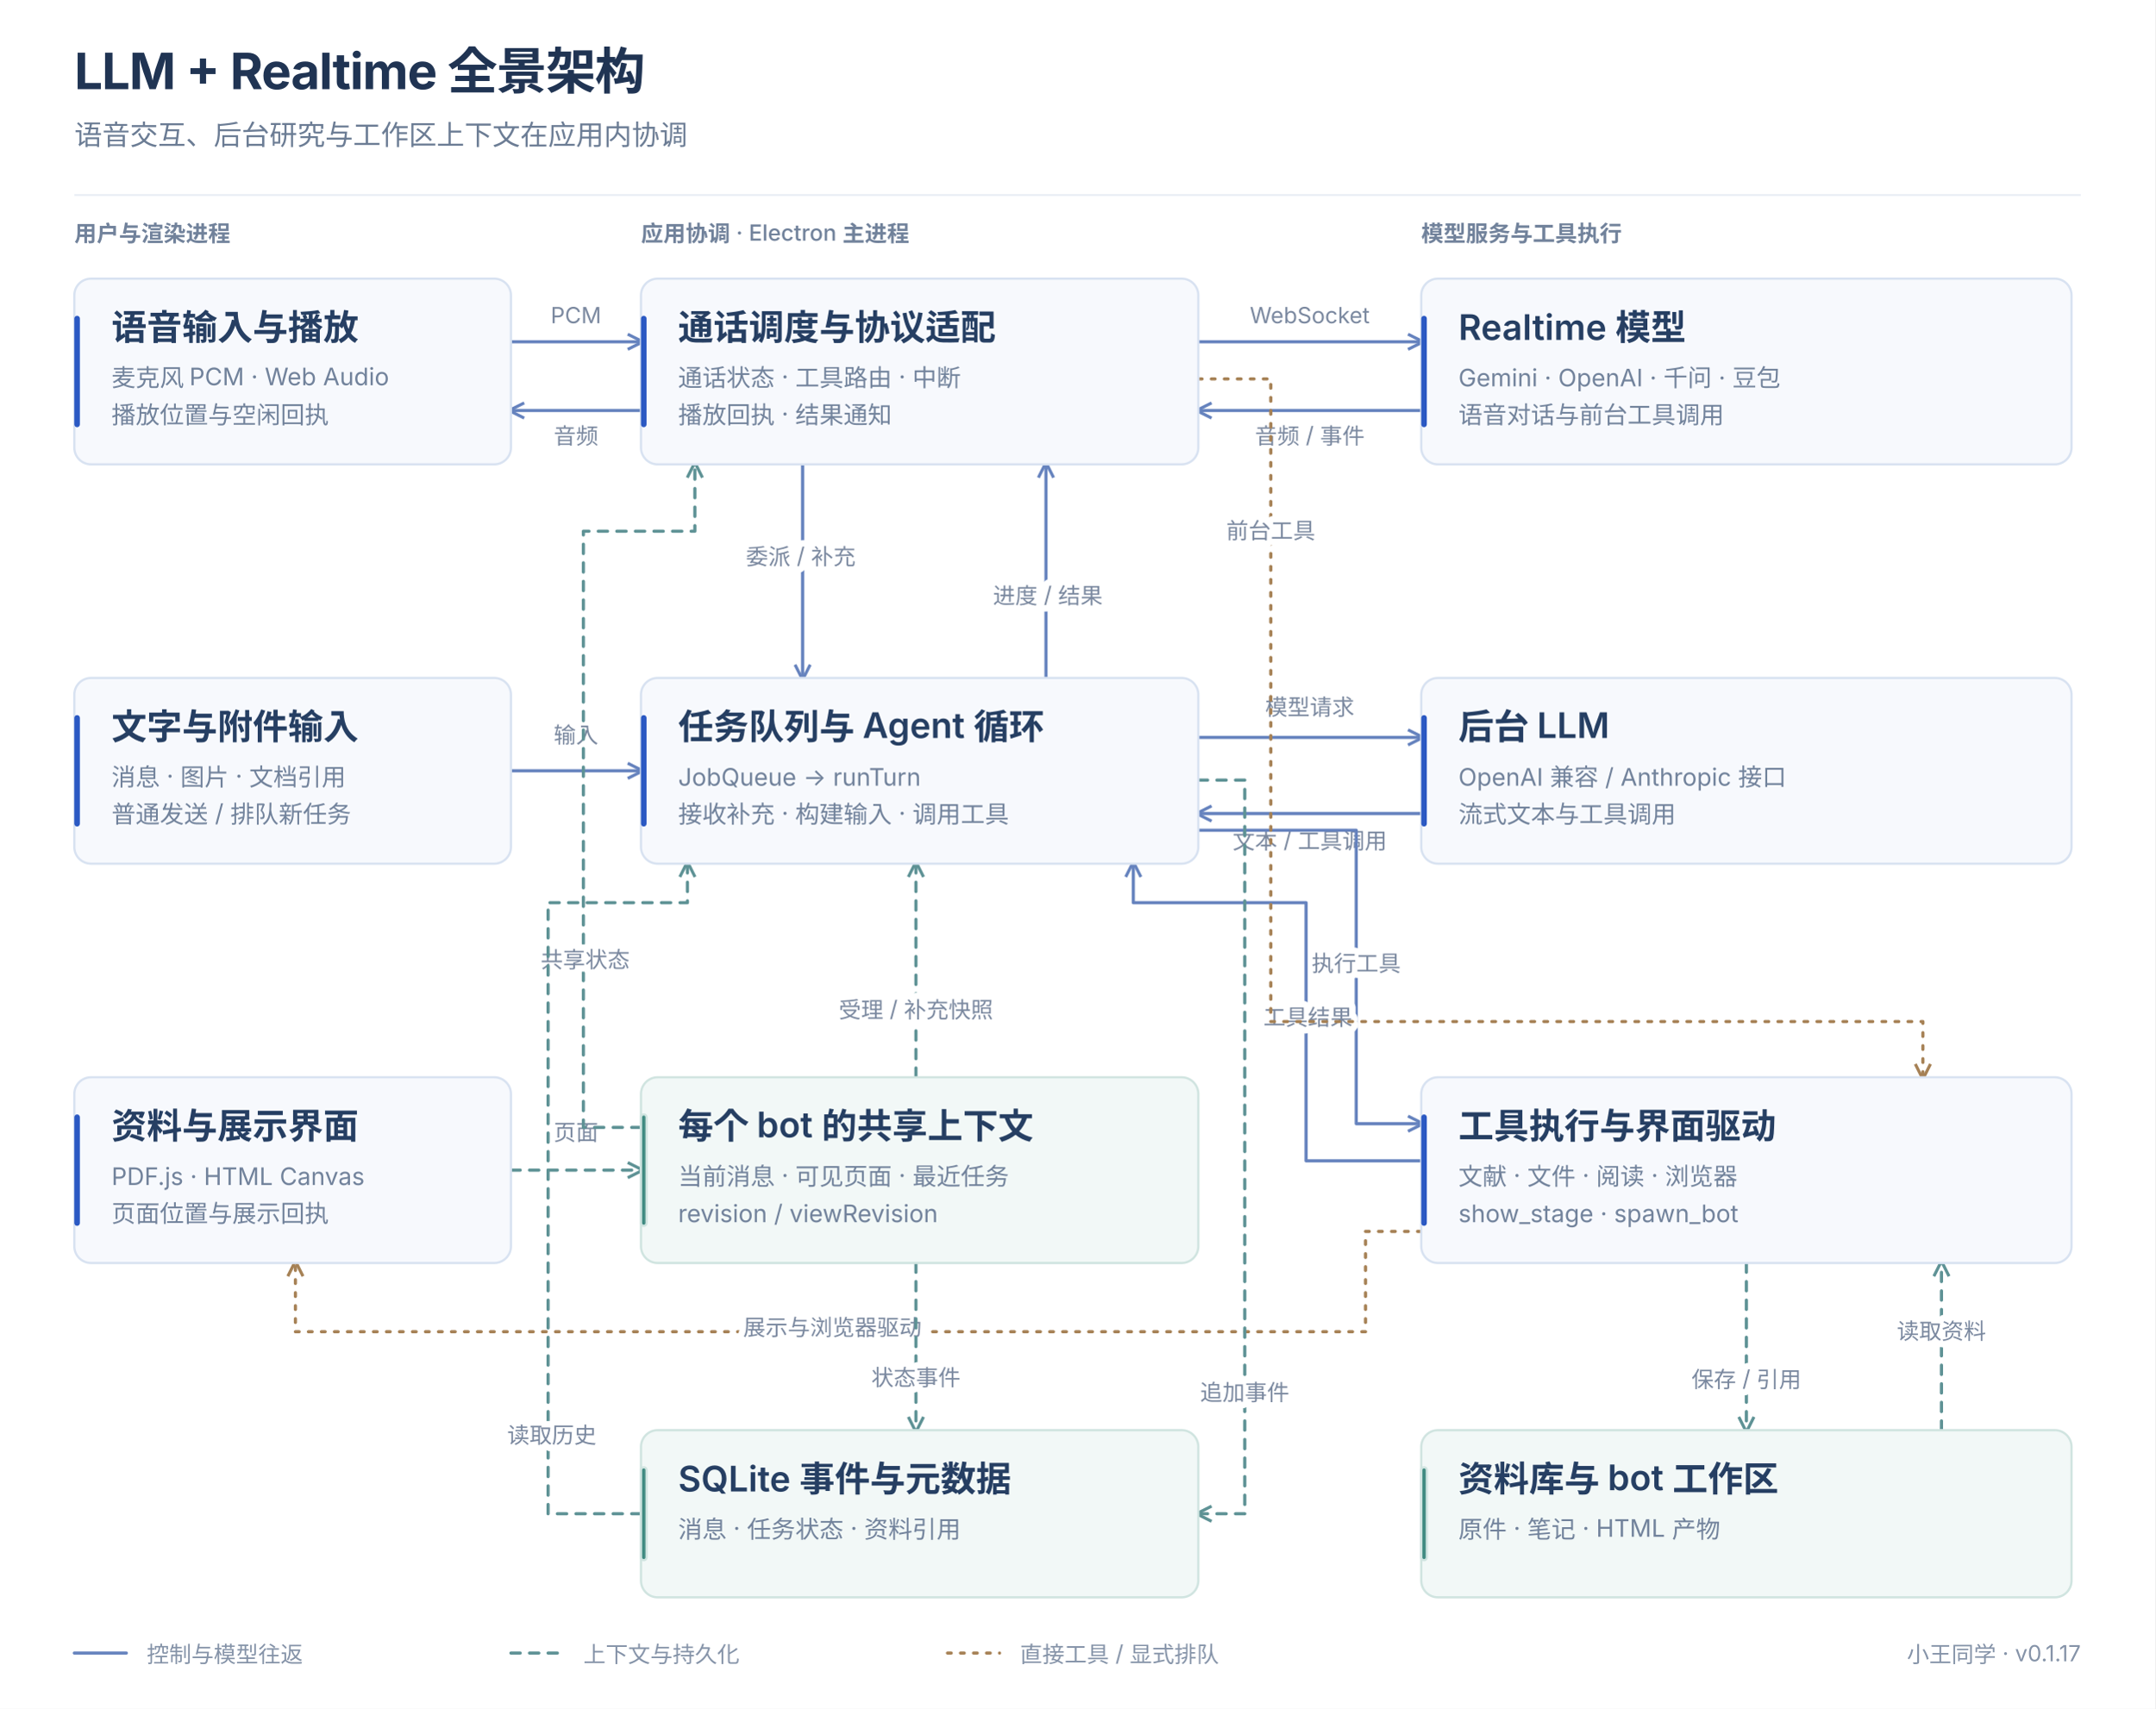
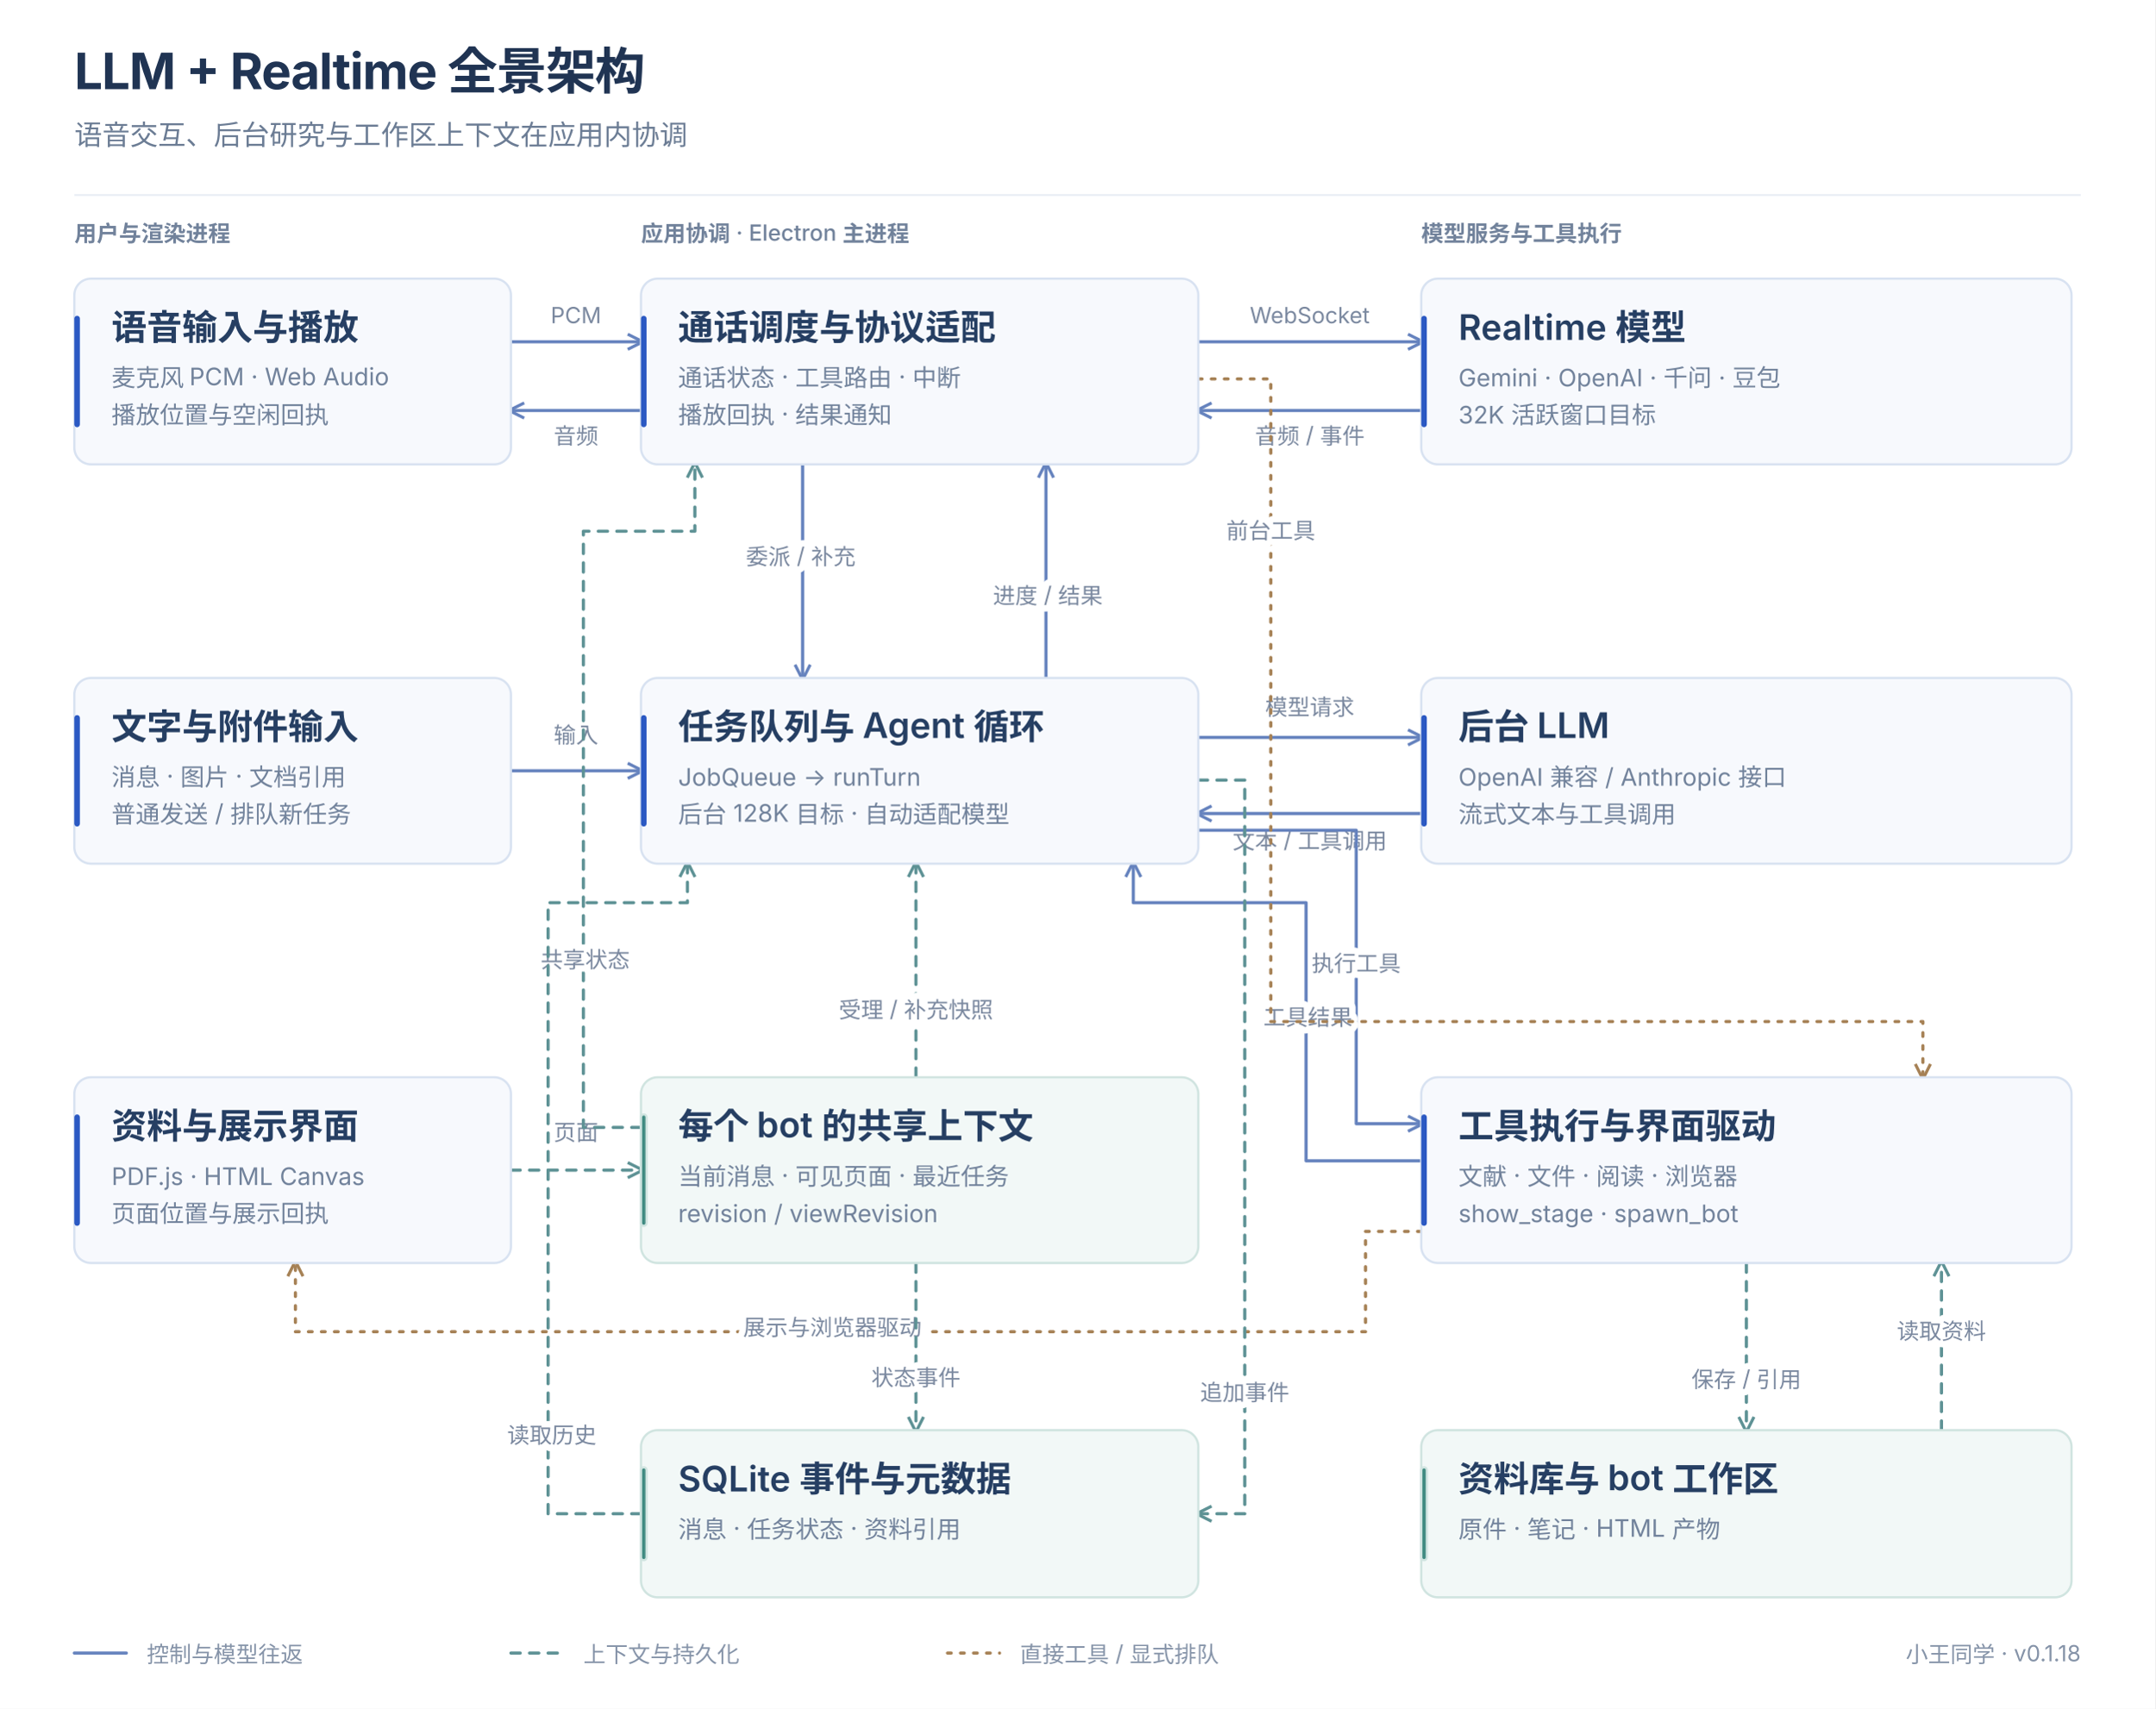
<svg xmlns="http://www.w3.org/2000/svg" viewBox="0 0 1160 920" width="1160" height="920" role="img" aria-label="LLM + Realtime 全景架构">
  <style>
  text { font-family: -apple-system, BlinkMacSystemFont, 'PingFang SC', 'Microsoft YaHei', sans-serif; }
  .title { font-size: 27px; font-weight: 650; fill: #203453; letter-spacing: -.5px; }
  .subtitle { font-size: 15px; fill: #6b7c94; }
  .footer { font-size: 12px; fill: #8593a8; }
  .wire { fill: none; stroke: #6683be; stroke-width: 1.7; stroke-linecap: round; stroke-linejoin: round; }
  .wire.data { stroke: #5e9295; stroke-dasharray: 5 5; }
  .wire.direct { stroke: #a68155; stroke-dasharray: 2 5; }
  .edge-label { font-size: 12px; fill: #7a889f; text-anchor: middle; paint-order: stroke; stroke: #fff; stroke-width: 7px; stroke-linejoin: round; }
  .node { cursor: pointer; outline: none; }
  .node rect { fill: #f7f9fd; stroke: #d8e2f1; stroke-width: 1.2; }
  .node .accent { fill: #2b59c3; stroke: none; }
  .node.teal rect { fill: #f2f8f7; stroke: #d0e4e0; }
  .node.teal .accent { fill: #428c83; }
  .node.orange rect { fill: #fdf8f2; stroke: #eddcc7; }
  .node.orange .accent { fill: #b77b38; }
  .node .node-title { fill: #263f63; font-size: 19px; font-weight: 600; }
  .node .node-line { fill: #71829b; font-size: 13px; }
  .node.selected rect, .node:focus-visible rect { stroke: #2b59c3; stroke-width: 2.5; fill: #edf3ff; }
  .node.selected .node-title { fill: #234fae; }
  .node.dim, .edge.dim { opacity: .2; }
  .node.selected.dim { opacity: 1; }
  .edge.active .wire { stroke: #2b59c3; stroke-width: 2.8; }
  .lane-label { font-size: 12px; fill: #71829b; font-weight: 550; }
  .node.slice .surface { fill: #dce7fc; stroke: #aac1ed; stroke-width: 1.3; }
  .node.slice .cap { fill: #edf3ff; stroke: #aac1ed; stroke-width: 1.3; }
  .node.slice.teal .surface { fill: #dbeeea; stroke: #a6cdc3; }
  .node.slice.teal .cap { fill: #f0f9f6; stroke: #a6cdc3; }
  .node.slice.orange .surface { fill: #f6e4ce; stroke: #dcb78b; }
  .node.slice.orange .cap { fill: #fdf5e9; stroke: #dcb78b; }
  .node.slice.selected .surface, .node.slice.selected .cap, .node.slice:focus-visible .cap { stroke: #2b59c3; stroke-width: 3; }
  .node.point circle { fill: #2b59c3; stroke: white; stroke-width: 4; }
  .node.point.orange circle { fill: #c78543; }
  .node.point.teal circle { fill: #428c83; }
  .node.point.selected circle, .node.point:focus-visible circle { stroke: #95b6ff; stroke-width: 6; }
  .node.prefix.selected .row-label, .node.prefix:focus-visible .row-label { fill: #2b59c3; font-weight: 650; }
  .segment-text { font-size: 16px; font-weight: 550; fill: #35527e; text-anchor: middle; }
  .point-label { font-size: 16px; font-weight: 650; fill: #3d587e; text-anchor: middle; }
  .annotation { font-size: 13px; fill: #71829b; }
</style>
  <rect width="1160" height="920" fill="#ffffff" />
  <defs>
    <marker id="overview-control" viewBox="0 0 10 10" refX="8" refY="5" markerWidth="6" markerHeight="6" orient="auto-start-reverse">
      <path d="M1 1L9 5L1 9" fill="none" stroke="#6683be" stroke-width="1.6" />
    </marker>
    <marker id="overview-data" viewBox="0 0 10 10" refX="8" refY="5" markerWidth="6" markerHeight="6" orient="auto-start-reverse">
      <path d="M1 1L9 5L1 9" fill="none" stroke="#5e9295" stroke-width="1.6" />
    </marker>
    <marker id="overview-direct" viewBox="0 0 10 10" refX="8" refY="5" markerWidth="6" markerHeight="6" orient="auto-start-reverse">
      <path d="M1 1L9 5L1 9" fill="none" stroke="#a68155" stroke-width="1.6" />
    </marker>
  </defs>
  <text x="40" y="48" class="title">LLM + Realtime 全景架构</text>
  <text x="40" y="78" class="subtitle">语音交互、后台研究与工作区上下文在应用内协调</text>
  <path d="M40 105H1120" stroke="#e8edf5" stroke-width="1" />
  <text x="40" y="130" class="lane-label">用户与渲染进程</text>
  <text x="345" y="130" class="lane-label">应用协调 · Electron 主进程</text>
  <text x="765" y="130" class="lane-label">模型服务与工具执行</text>
  <g class="edge" data-from="audio" data-to="call">
    <path class="wire control" d="M275 184H345" marker-end="url(#overview-control)" />
    <text class="edge-label" x="310" y="174">PCM</text>
  </g>
  <g class="edge" data-from="call" data-to="audio">
    <path class="wire control" d="M345 221H275" marker-end="url(#overview-control)" />
    <text class="edge-label" x="310" y="239">音频</text>
  </g>
  <g class="edge" data-from="call" data-to="realtime">
    <path class="wire control" d="M645 184H765" marker-end="url(#overview-control)" />
    <text class="edge-label" x="705" y="174">WebSocket</text>
  </g>
  <g class="edge" data-from="realtime" data-to="call">
    <path class="wire control" d="M765 221H645" marker-end="url(#overview-control)" />
    <text class="edge-label" x="705" y="239">音频 / 事件</text>
  </g>
  <g class="edge" data-from="text" data-to="queue">
    <path class="wire control" d="M275 415H345" marker-end="url(#overview-control)" />
    <text class="edge-label" x="310" y="400">输入</text>
  </g>
  <g class="edge" data-from="call" data-to="queue">
    <path class="wire control" d="M432 250V365" marker-end="url(#overview-control)" />
    <text class="edge-label" x="431" y="304">委派 / 补充</text>
  </g>
  <g class="edge" data-from="queue" data-to="call">
    <path class="wire control" d="M563 365V250" marker-end="url(#overview-control)" />
    <text class="edge-label" x="564" y="325">进度 / 结果</text>
  </g>
  <g class="edge" data-from="queue" data-to="llm">
    <path class="wire control" d="M645 397H765" marker-end="url(#overview-control)" />
    <text class="edge-label" x="705" y="385">模型请求</text>
  </g>
  <g class="edge" data-from="llm" data-to="queue">
    <path class="wire control" d="M765 438H645" marker-end="url(#overview-control)" />
    <text class="edge-label" x="705" y="457">文本 / 工具调用</text>
  </g>
  <g class="edge" data-from="queue" data-to="tools">
    <path class="wire control" d="M645 447H730V605H765" marker-end="url(#overview-control)" />
    <text class="edge-label" x="730" y="523">执行工具</text>
  </g>
  <g class="edge" data-from="tools" data-to="queue">
    <path class="wire control" d="M765 625H703V486H610V465" marker-end="url(#overview-control)" />
    <text class="edge-label" x="704" y="552">工具结果</text>
  </g>
  <g class="edge" data-from="call" data-to="tools">
    <path class="wire direct" d="M645 204H684V550H1035V580" marker-end="url(#overview-direct)" />
    <text class="edge-label" x="684" y="290">前台工具</text>
  </g>
  <g class="edge" data-from="tools" data-to="view">
    <path class="wire direct" d="M765 663H735V717H159V680" marker-end="url(#overview-direct)" />
    <text class="edge-label" x="448" y="719">展示与浏览器驱动</text>
  </g>
  <g class="edge" data-from="view" data-to="shared">
    <path class="wire data" d="M275 630H345" marker-end="url(#overview-data)" />
    <text class="edge-label" x="310" y="614">页面</text>
  </g>
  <g class="edge" data-from="shared" data-to="call">
    <path class="wire data" d="M345 607H314V286H374V250" marker-end="url(#overview-data)" />
    <text class="edge-label" x="315" y="521">共享状态</text>
  </g>
  <g class="edge" data-from="shared" data-to="queue">
    <path class="wire data" d="M493 580V465" marker-end="url(#overview-data)" />
    <text class="edge-label" x="493" y="548">受理 / 补充快照</text>
  </g>
  <g class="edge" data-from="shared" data-to="store">
    <path class="wire data" d="M493 680V770" marker-end="url(#overview-data)" />
    <text class="edge-label" x="493" y="746">状态事件</text>
  </g>
  <g class="edge" data-from="queue" data-to="store">
    <path class="wire data" d="M645 420H670V815H645" marker-end="url(#overview-data)" />
    <text class="edge-label" x="670" y="754">追加事件</text>
  </g>
  <g class="edge" data-from="tools" data-to="files">
    <path class="wire data" d="M940 680V770" marker-end="url(#overview-data)" />
    <text class="edge-label" x="940" y="747">保存 / 引用</text>
  </g>
  <g class="edge" data-from="files" data-to="tools">
    <path class="wire data" d="M1045 770V680" marker-end="url(#overview-data)" />
    <text class="edge-label" x="1045" y="721">读取资料</text>
  </g>
  <g class="edge" data-from="store" data-to="queue">
    <path class="wire data" d="M345 815H295V486H370V465" marker-end="url(#overview-data)" />
    <text class="edge-label" x="297" y="777">读取历史</text>
  </g>
  <g class="node blue " data-node="audio" aria-label="语音输入与播放">
    <rect x="40" y="150" width="235" height="100" rx="9" />
    <rect class="accent" x="40" y="170" width="3" height="60" rx="1.5" />
    <text class="node-title" x="60" y="183">语音输入与播放</text>
    <text class="node-line" x="60" y="208">麦克风 PCM · Web Audio</text>
    <text class="node-line" x="60" y="228">播放位置与空闲回执</text>
  </g>
  <g class="node blue" data-node="call" aria-label="通话调度与协议适配">
    <rect x="345" y="150" width="300" height="100" rx="9" />
    <rect class="accent" x="345" y="170" width="3" height="60" rx="1.5" />
    <text class="node-title" x="365" y="183">通话调度与协议适配</text>
    <text class="node-line" x="365" y="208">通话状态 · 工具路由 · 中断</text>
    <text class="node-line" x="365" y="228">播放回执 · 结果通知</text>
  </g>
  <g class="node blue " data-node="realtime" aria-label="Realtime 模型">
    <rect x="765" y="150" width="350" height="100" rx="9" />
    <rect class="accent" x="765" y="170" width="3" height="60" rx="1.5" />
    <text class="node-title" x="785" y="183">Realtime 模型</text>
    <text class="node-line" x="785" y="208">Gemini · OpenAI · 千问 · 豆包</text>
-     <text class="node-line" x="785" y="228">语音对话与前台工具调用</text>
+     <text class="node-line" x="785" y="228">32K 活跃窗口目标</text>
  </g>
  <g class="node blue " data-node="text" aria-label="文字与附件输入">
    <rect x="40" y="365" width="235" height="100" rx="9" />
    <rect class="accent" x="40" y="385" width="3" height="60" rx="1.5" />
    <text class="node-title" x="60" y="398">文字与附件输入</text>
    <text class="node-line" x="60" y="423">消息 · 图片 · 文档引用</text>
    <text class="node-line" x="60" y="443">普通发送 / 排队新任务</text>
  </g>
  <g class="node blue " data-node="queue" aria-label="任务队列与 Agent 循环">
    <rect x="345" y="365" width="300" height="100" rx="9" />
    <rect class="accent" x="345" y="385" width="3" height="60" rx="1.5" />
    <text class="node-title" x="365" y="398">任务队列与 Agent 循环</text>
    <text class="node-line" x="365" y="423">JobQueue → runTurn</text>
-     <text class="node-line" x="365" y="443">接收补充 · 构建输入 · 调用工具</text>
+     <text class="node-line" x="365" y="443">后台 128K 目标 · 自动适配模型</text>
  </g>
  <g class="node blue " data-node="llm" aria-label="后台 LLM">
    <rect x="765" y="365" width="350" height="100" rx="9" />
    <rect class="accent" x="765" y="385" width="3" height="60" rx="1.5" />
    <text class="node-title" x="785" y="398">后台 LLM</text>
    <text class="node-line" x="785" y="423">OpenAI 兼容 / Anthropic 接口</text>
    <text class="node-line" x="785" y="443">流式文本与工具调用</text>
  </g>
  <g class="node blue " data-node="view" aria-label="资料与展示界面">
    <rect x="40" y="580" width="235" height="100" rx="9" />
    <rect class="accent" x="40" y="600" width="3" height="60" rx="1.5" />
    <text class="node-title" x="60" y="613">资料与展示界面</text>
    <text class="node-line" x="60" y="638">PDF.js · HTML Canvas</text>
    <text class="node-line" x="60" y="658">页面位置与展示回执</text>
  </g>
  <g class="node teal " data-node="shared" aria-label="每个 bot 的共享上下文">
    <rect x="345" y="580" width="300" height="100" rx="9" />
    <rect class="accent" x="345" y="600" width="3" height="60" rx="1.5" />
    <text class="node-title" x="365" y="613">每个 bot 的共享上下文</text>
    <text class="node-line" x="365" y="638">当前消息 · 可见页面 · 最近任务</text>
    <text class="node-line" x="365" y="658">revision / viewRevision</text>
  </g>
  <g class="node blue " data-node="tools" aria-label="工具执行与界面驱动">
    <rect x="765" y="580" width="350" height="100" rx="9" />
    <rect class="accent" x="765" y="600" width="3" height="60" rx="1.5" />
    <text class="node-title" x="785" y="613">工具执行与界面驱动</text>
    <text class="node-line" x="785" y="638">文献 · 文件 · 阅读 · 浏览器</text>
    <text class="node-line" x="785" y="658">show_stage · spawn_bot</text>
  </g>
  <g class="node teal " data-node="store" aria-label="SQLite 事件与元数据">
    <rect x="345" y="770" width="300" height="90" rx="9" />
    <rect class="accent" x="345" y="790" width="3" height="50" rx="1.5" />
    <text class="node-title" x="365" y="803">SQLite 事件与元数据</text>
    <text class="node-line" x="365" y="828">消息 · 任务状态 · 资料引用</text>
  </g>
  <g class="node teal " data-node="files" aria-label="资料库与 bot 工作区">
    <rect x="765" y="770" width="350" height="90" rx="9" />
    <rect class="accent" x="765" y="790" width="3" height="50" rx="1.5" />
    <text class="node-title" x="785" y="803">资料库与 bot 工作区</text>
    <text class="node-line" x="785" y="828">原件 · 笔记 · HTML 产物</text>
  </g>
  <path class="wire control" d="M40 890h28" />
  <text class="footer" x="79" y="895">控制与模型往返</text>
  <path class="wire data" d="M275 890h28" />
  <text class="footer" x="314" y="895">上下文与持久化</text>
  <path class="wire direct" d="M510 890h28" />
  <text class="footer" x="549" y="895">直接工具 / 显式排队</text>
-   <text class="footer" x="1120" y="895" text-anchor="end">小王同学 · v0.1.17</text>
+   <text class="footer" x="1120" y="895" text-anchor="end">小王同学 · v0.1.18</text>
</svg>
